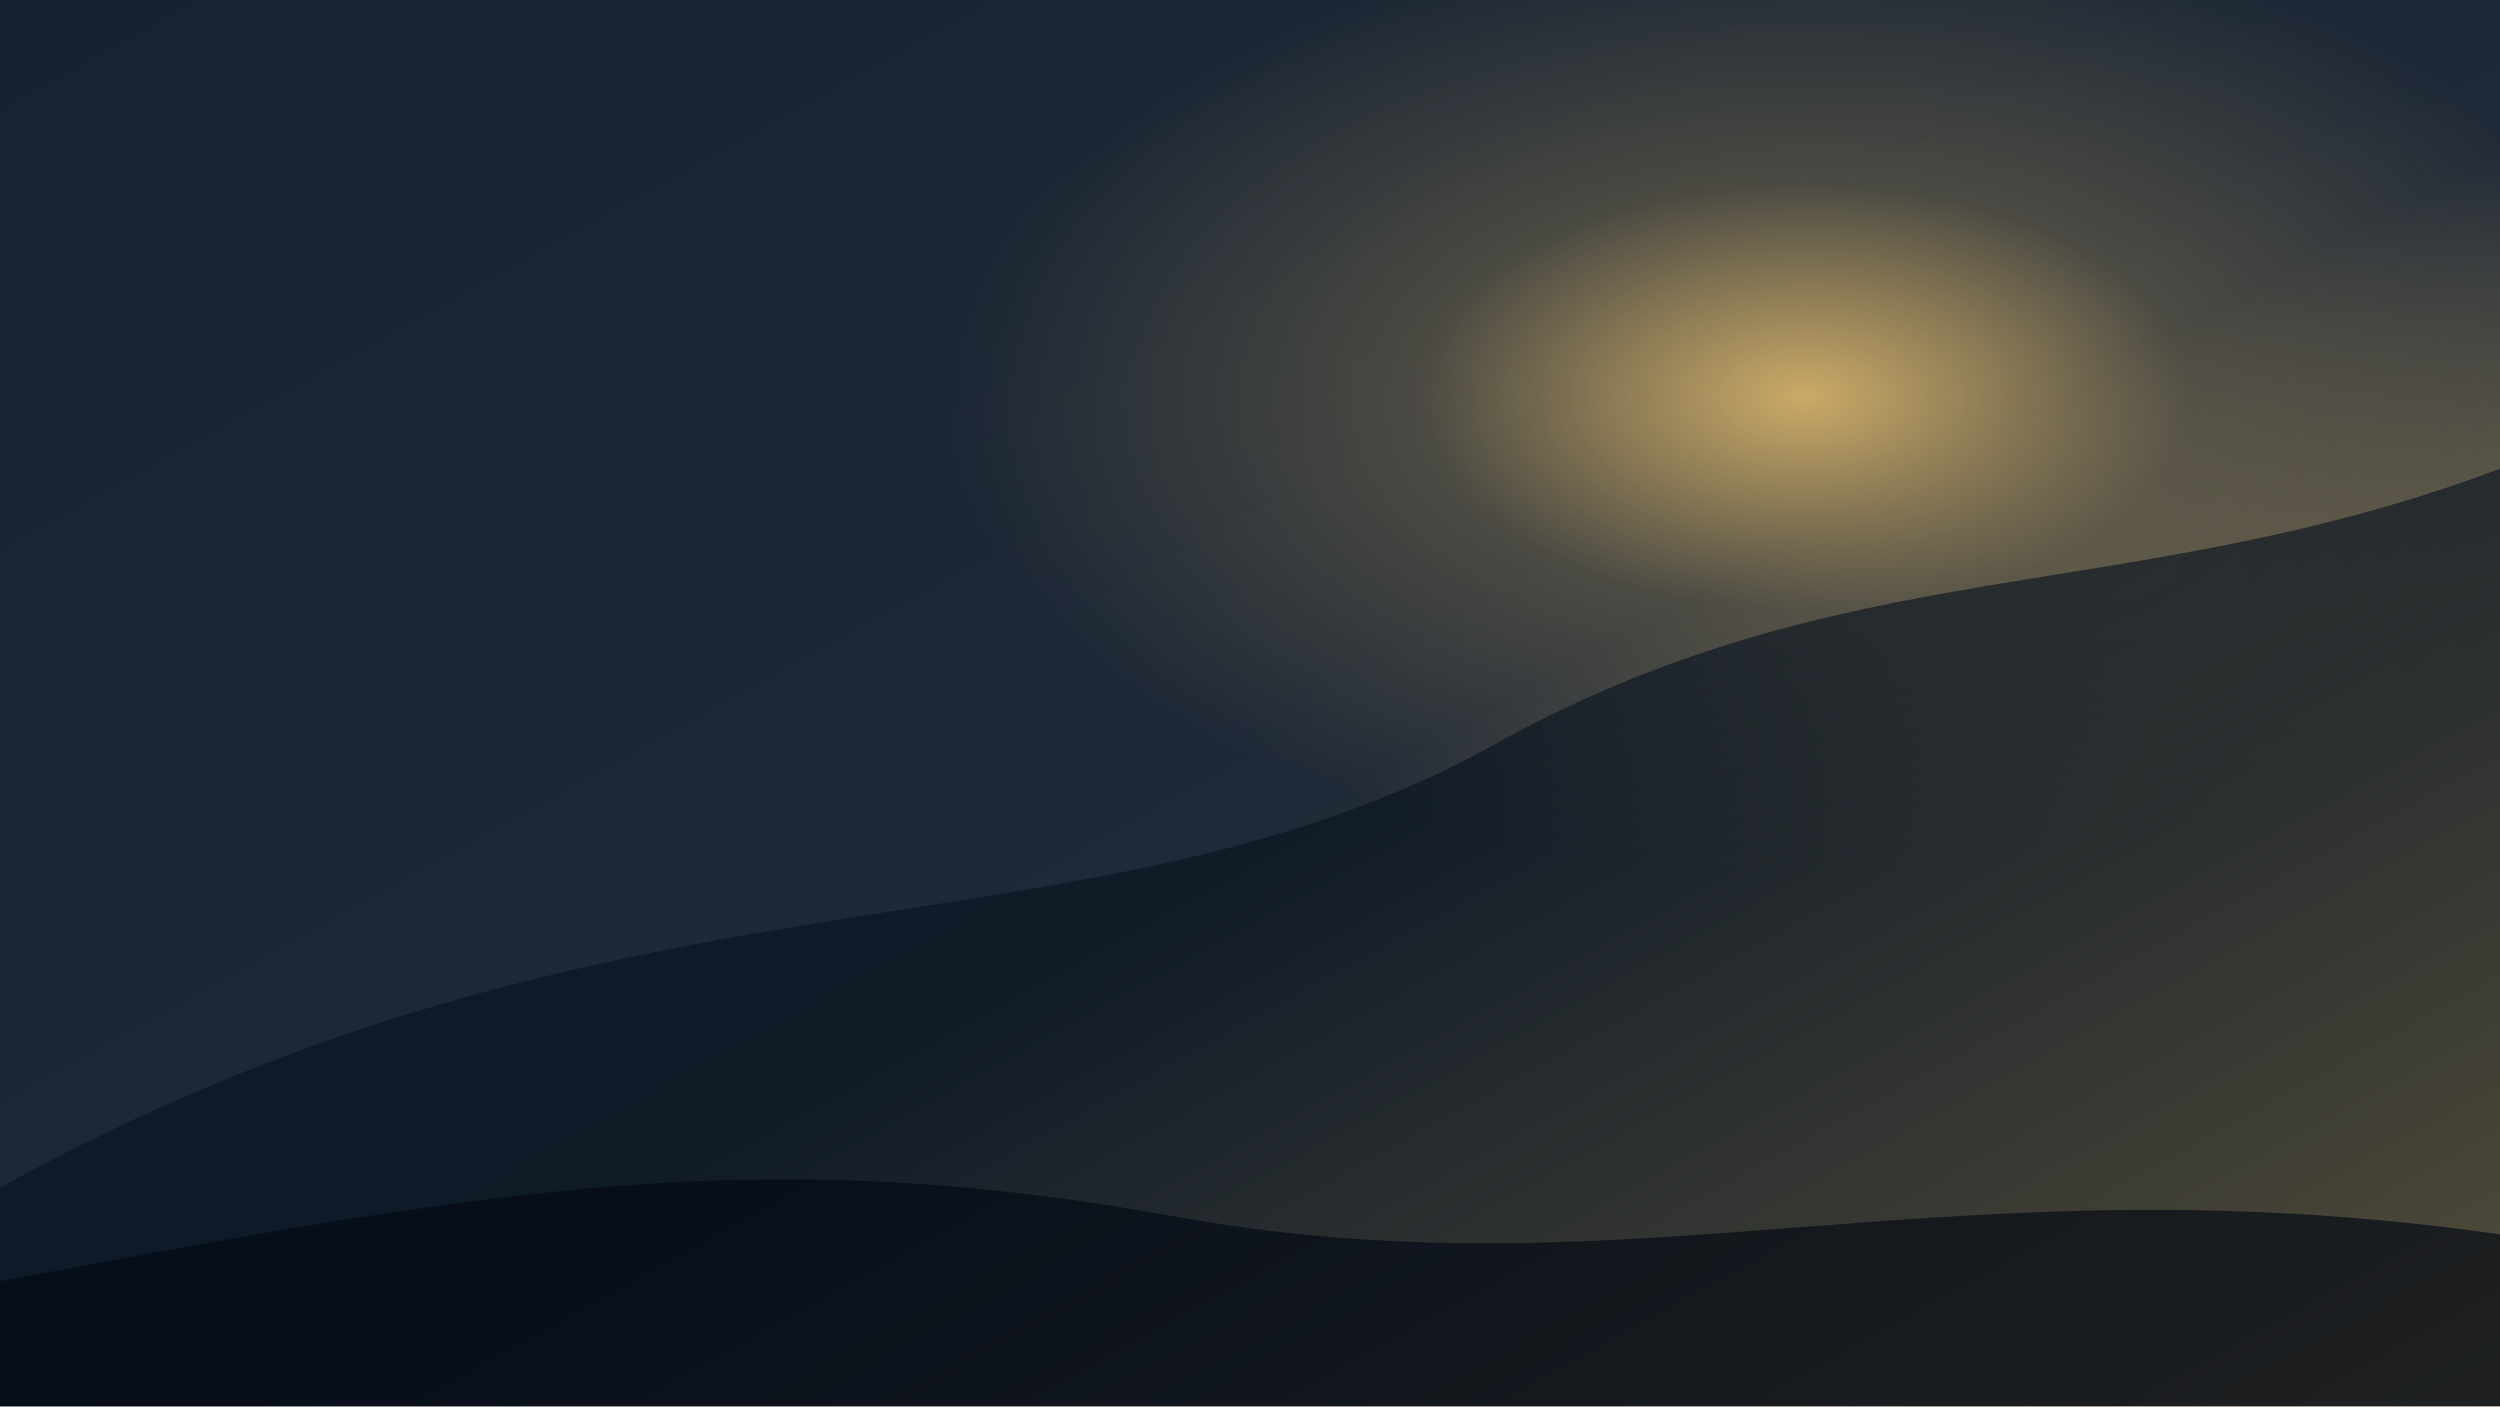
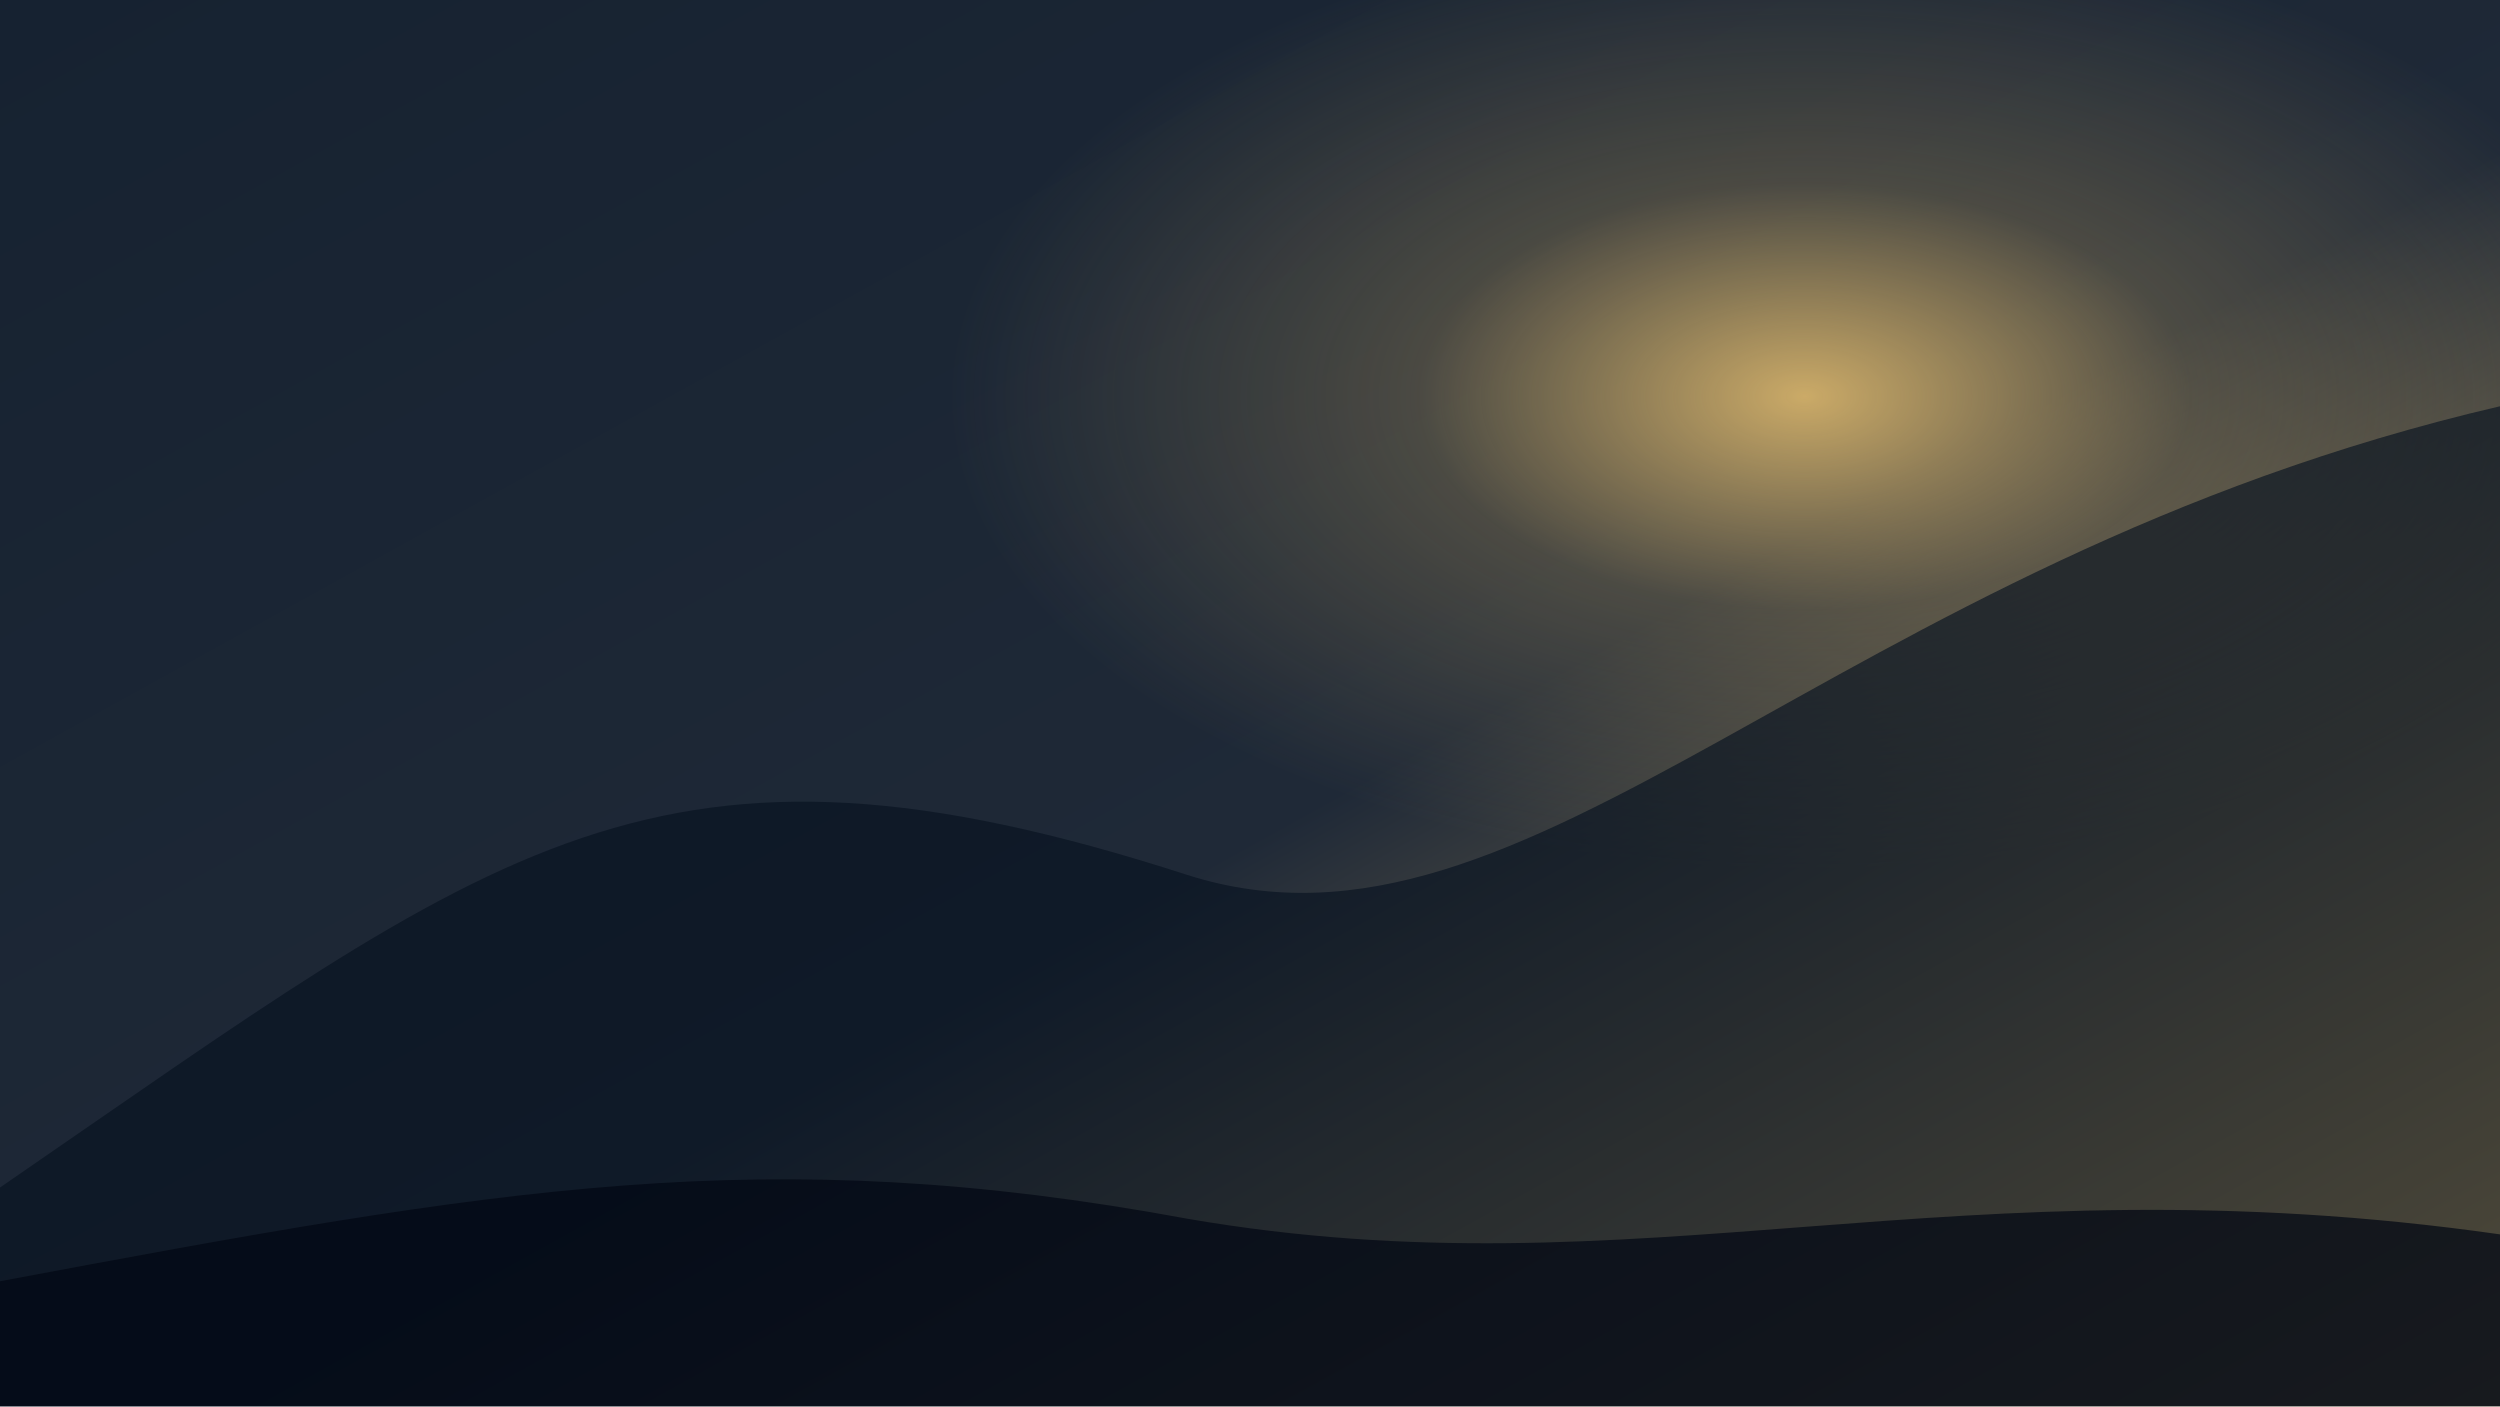
<svg xmlns="http://www.w3.org/2000/svg" viewBox="0 0 1600 900">
  <defs>
    <linearGradient id="sky" x1="0" y1="0" x2="1" y2="1">
      <stop stop-color="#162231" />
      <stop offset=".55" stop-color="#1f2937" />
      <stop offset="1" stop-color="#d4b16a" />
    </linearGradient>
    <radialGradient id="sun" cx=".72" cy=".28" r=".34">
      <stop stop-color="#d4b16a" stop-opacity=".95" />
      <stop offset=".45" stop-color="#d4b16a" stop-opacity=".25" />
      <stop offset="1" stop-color="#d4b16a" stop-opacity="0" />
    </radialGradient>
  </defs>
  <rect width="1600" height="900" fill="url(#sky)" />
  <rect width="1600" height="900" fill="url(#sun)" />
-   <path d="M0 760 C400 540 690 620 950 480 C1180 350 1360 390 1600 300 L1600 900 L0 900 Z" fill="#06111f" opacity=".62" />
-   <path d="M0 820 C320 760 490 730 760 780 C1050 830 1250 740 1600 790 L1600 900 L0 900 Z" fill="#020713" opacity=".65" />
+   <path d="M0 760 C320 540 420 450 760 560 C980 630 1170 360 1600 260 L1600 900 L0 900 Z" fill="#06111f" opacity=".64" />
+   <path d="M0 820 C320 760 490 730 760 780 C1050 830 1250 740 1600 790 L1600 900 L0 900 Z" fill="#020713" opacity=".72" />
</svg>
